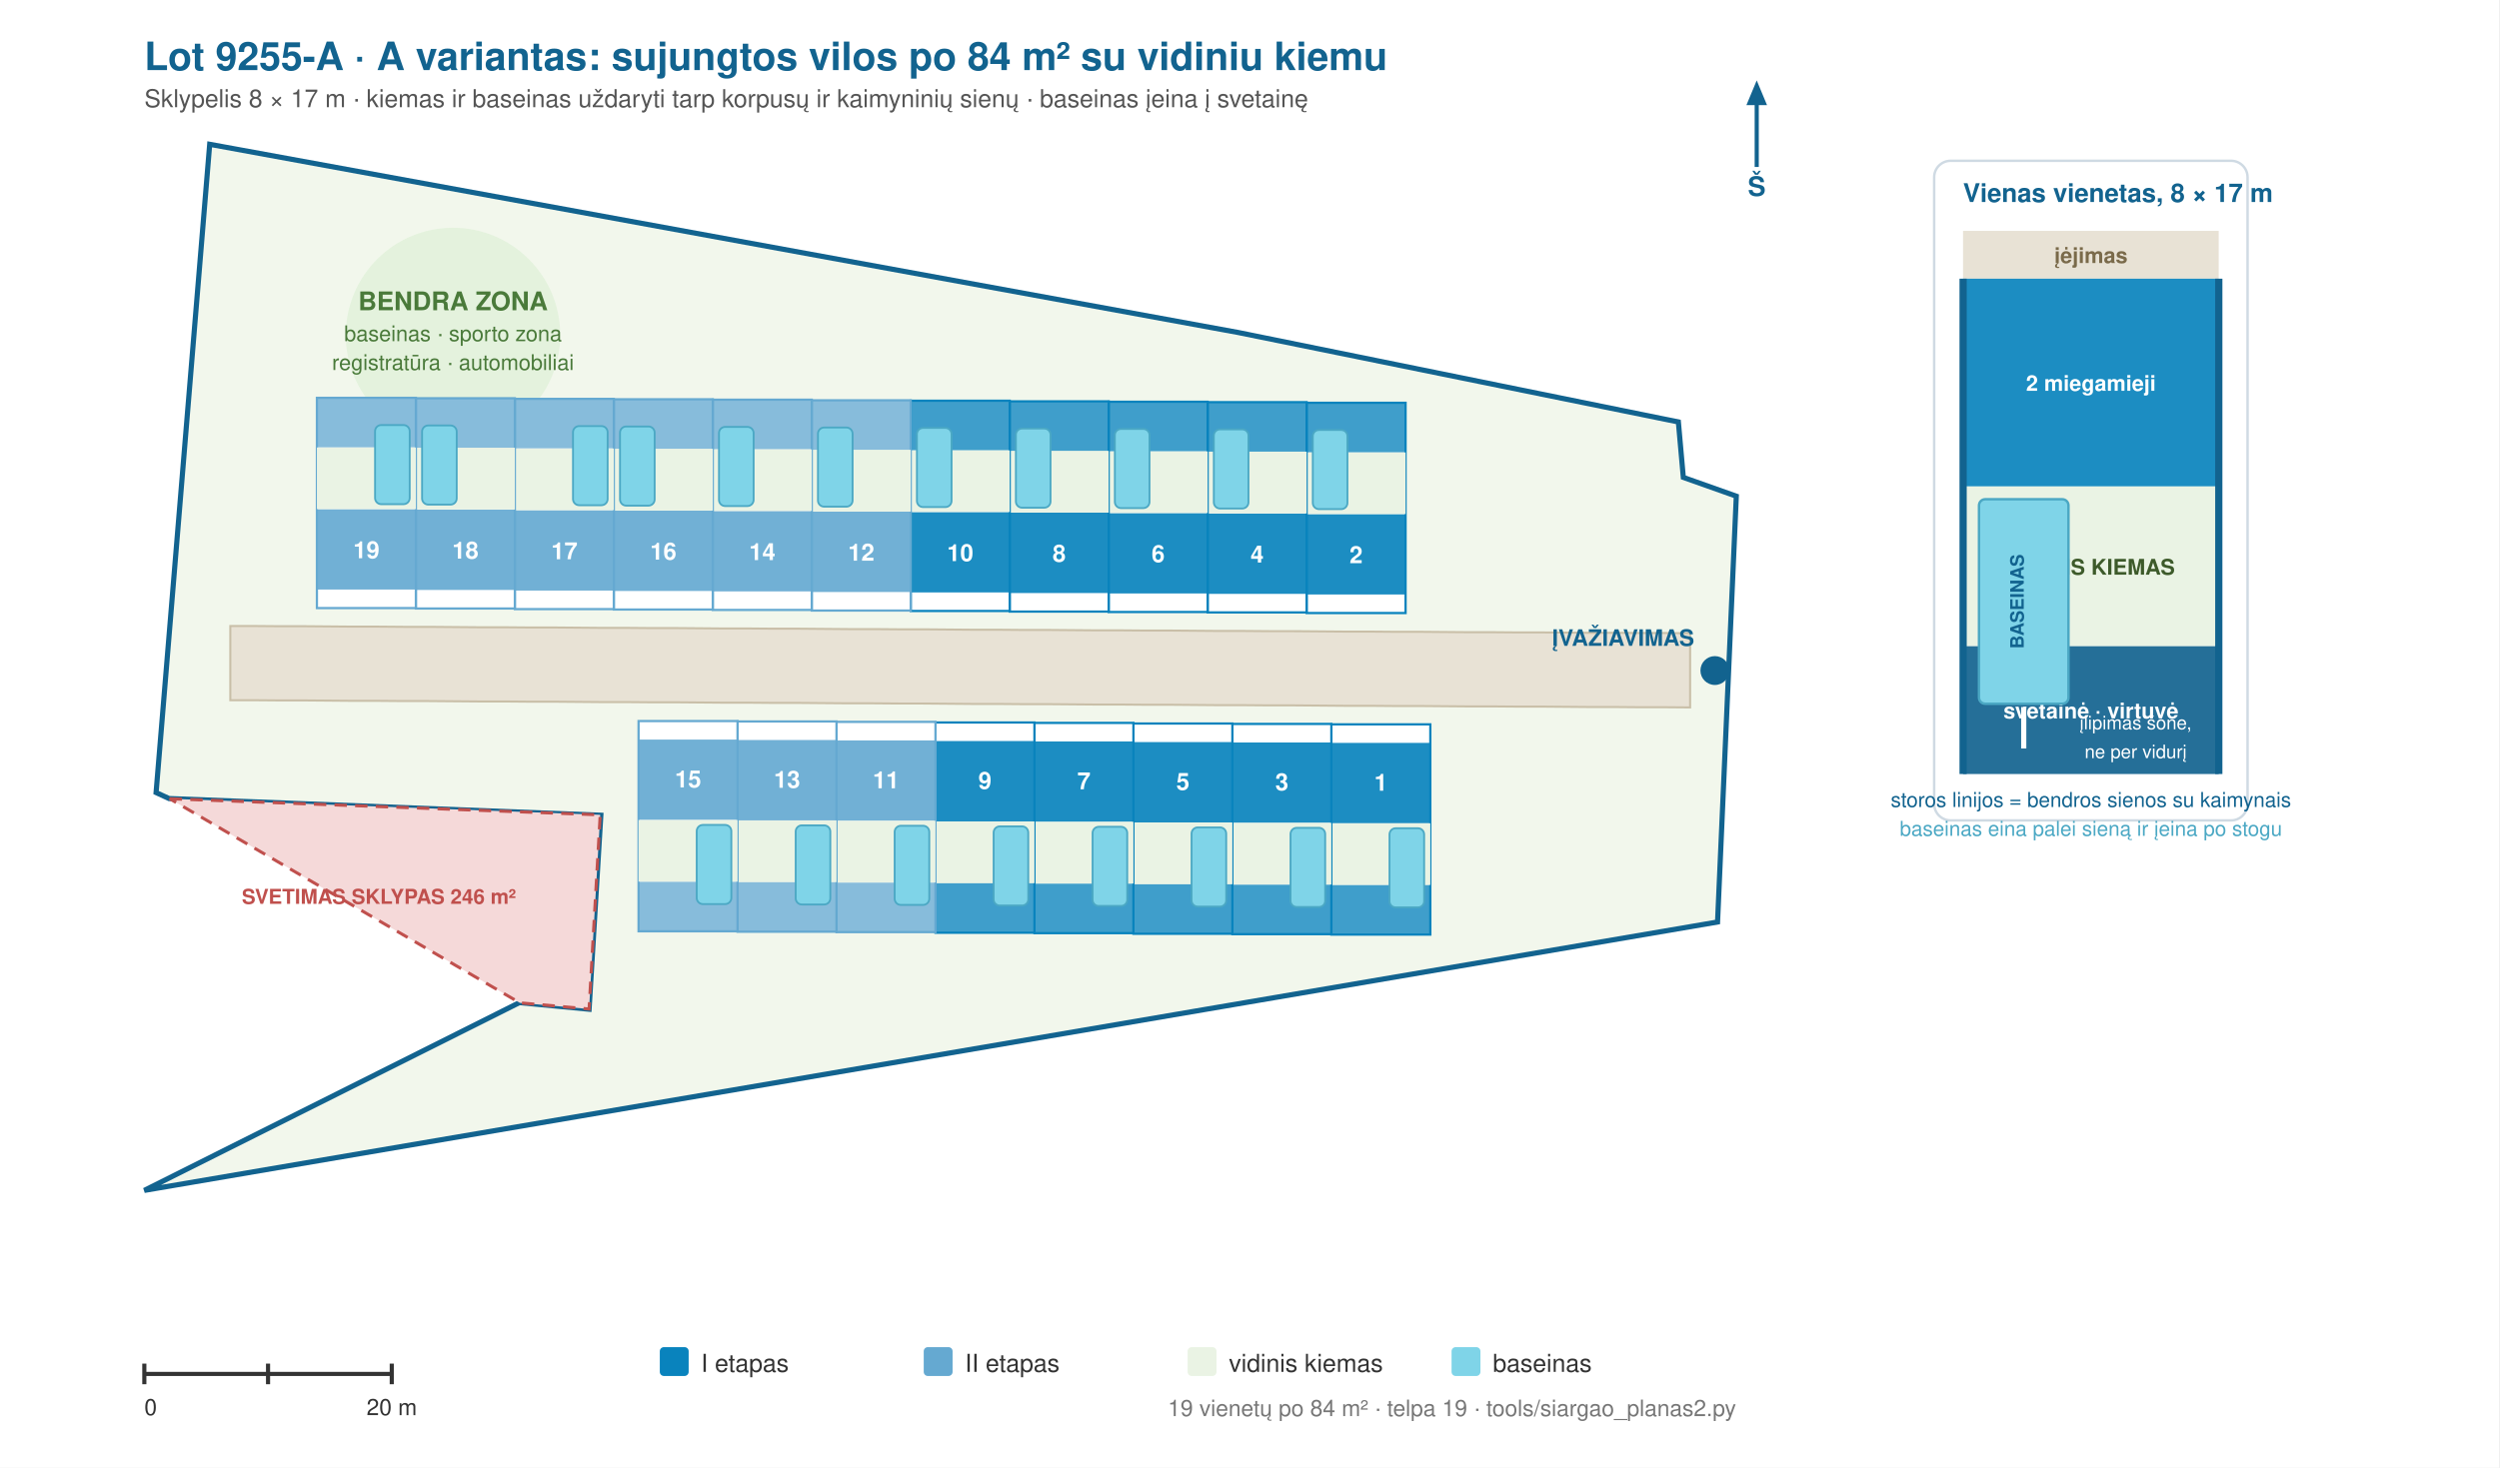
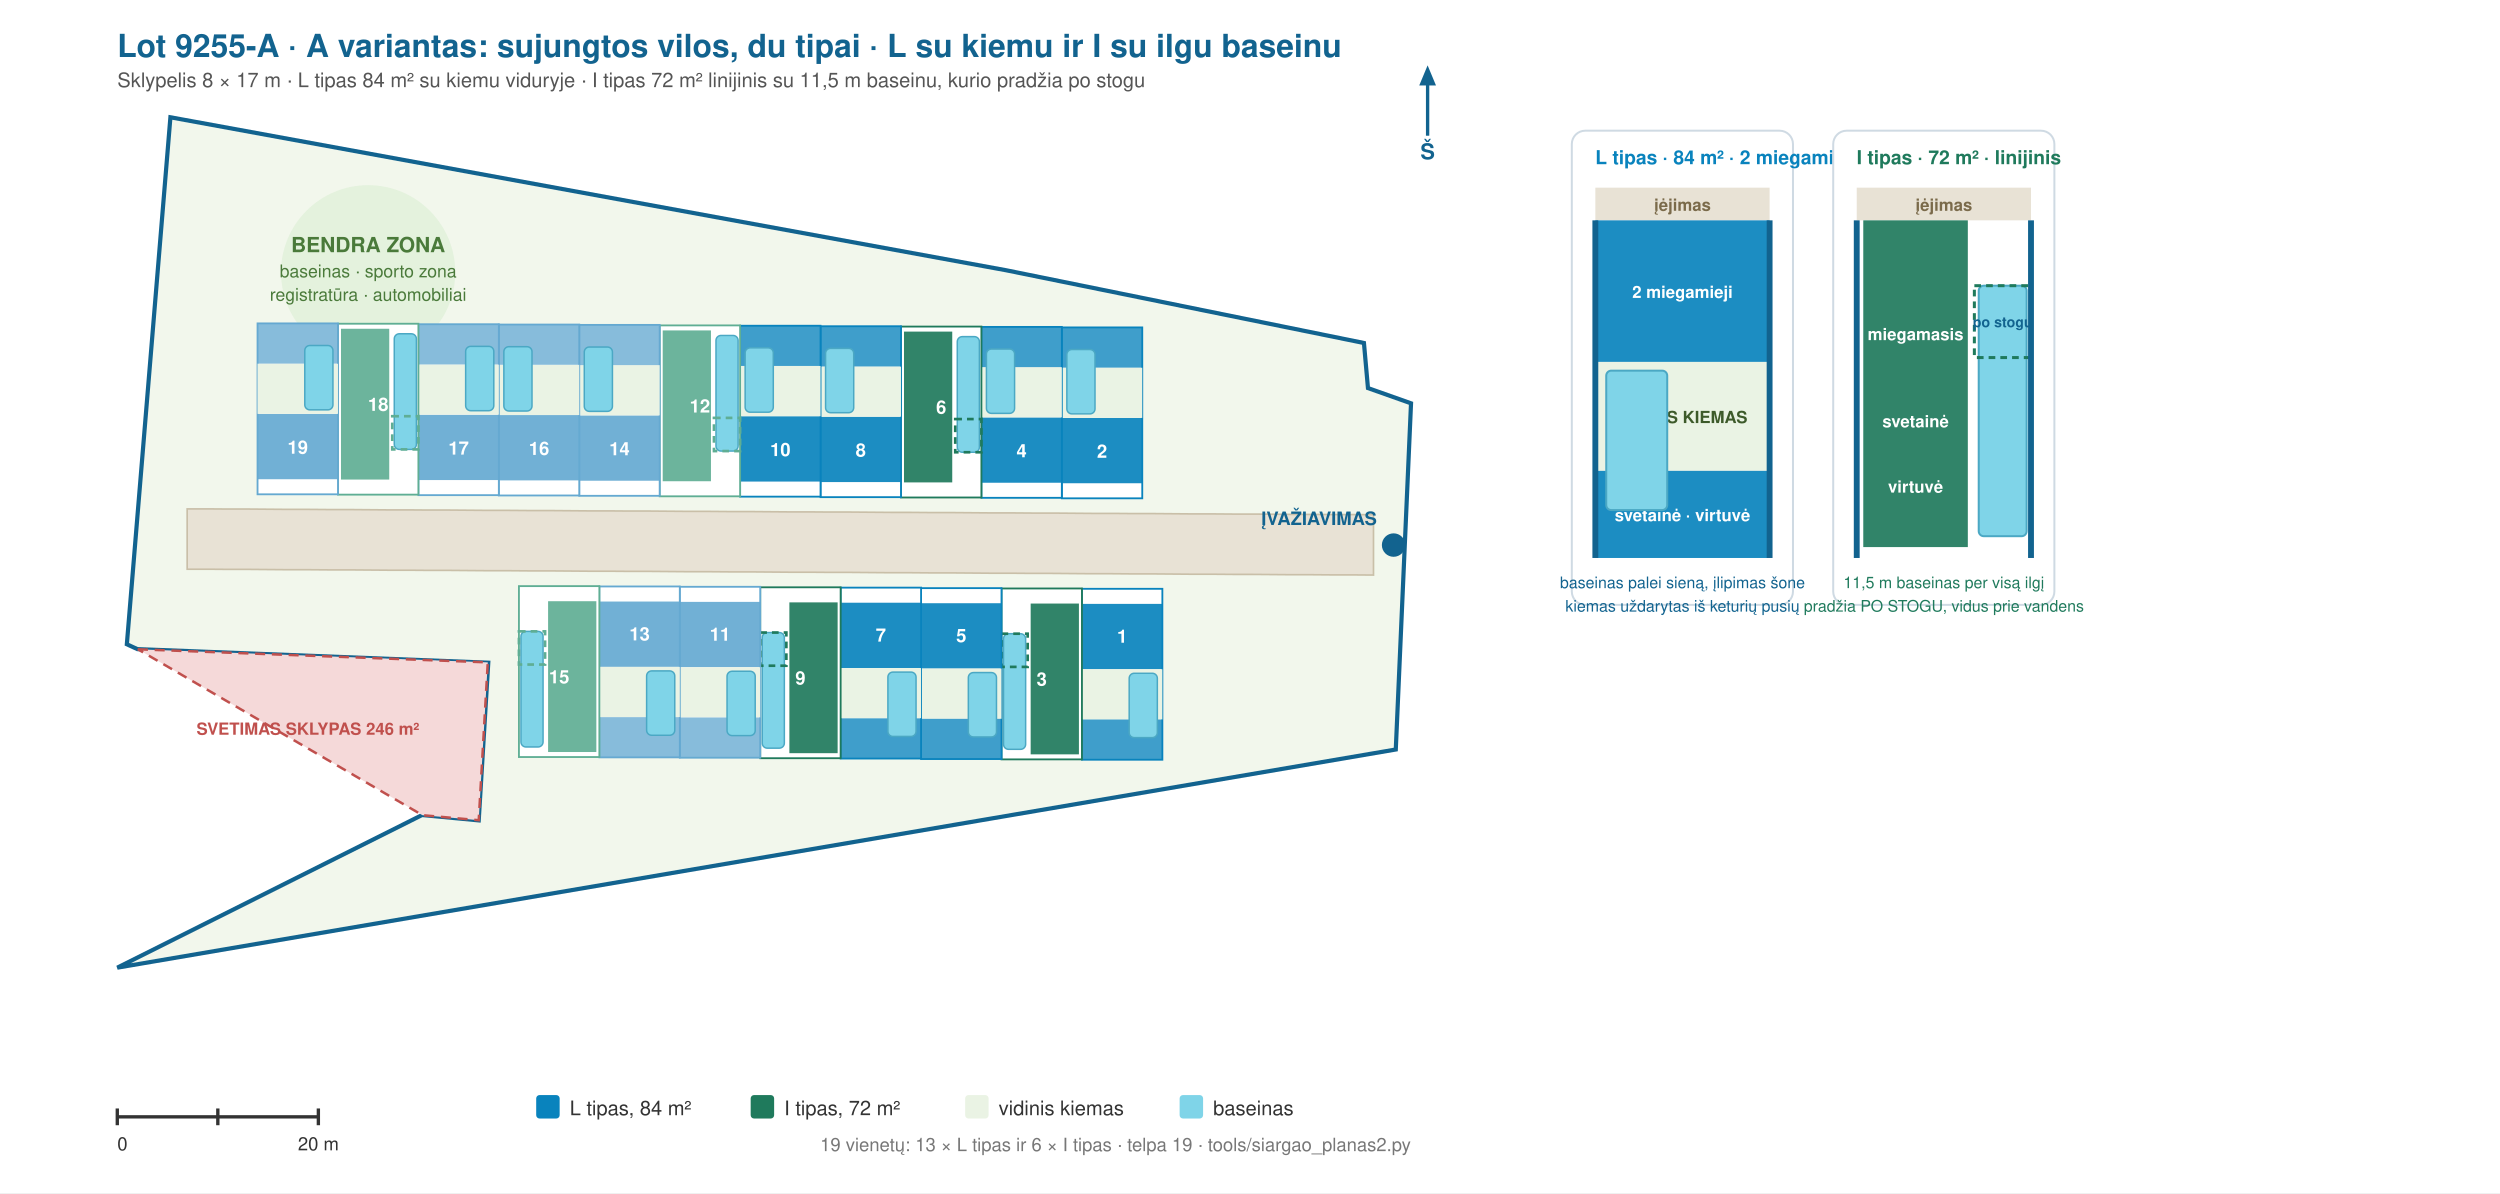
- <svg xmlns="http://www.w3.org/2000/svg" width="1212" height="712" viewBox="0 0 1212 712" font-family="Helvetica,Arial,sans-serif">
-   <rect width="1212" height="712" fill="#fff" />
+ <svg xmlns="http://www.w3.org/2000/svg" width="1492" height="712" viewBox="0 0 1492 712" font-family="Helvetica,Arial,sans-serif">
+   <rect width="1492" height="712" fill="#fff" />
  <path d="M75.7 384.5 L101.7 70.0 L600.5 161.3 L814.0 204.7 L816.4 231.6 L842.1 240.7 L833.0 447.3 L70.0 577.5 L251.9 486.4 L285.7 489.6 L291.4 395.5 L82.0 387.4 Z" fill="#F2F7EC" stroke="#12638F" stroke-width="2.5" />
-   <text x="70" y="34" font-size="19" font-weight="bold" fill="#12638F">Lot 9255-A · A variantas: sujungtos vilos po 84 m² su vidiniu kiemu</text>
-   <text x="70" y="52" font-size="12" fill="#555">Sklypelis 8 × 17 m · kiemas ir baseinas uždaryti tarp korpusų ir kaimyninių sienų · baseinas įeina į svetainę</text>
+   <text x="70" y="34" font-size="19" font-weight="bold" fill="#12638F">Lot 9255-A · A variantas: sujungtos vilos, du tipai · L su kiemu ir I su ilgu baseinu</text>
+   <text x="70" y="52" font-size="12" fill="#555">Sklypelis 8 × 17 m · L tipas 84 m² su kiemu viduryje · I tipas 72 m² linijinis su 11,5 m baseinu, kurio pradžia po stogu</text>
  <polygon points="111.7 303.7 123.7 303.7 135.7 303.8 147.7 303.8 159.7 303.9 171.7 304.0 183.7 304.0 195.7 304.1 207.7 304.1 219.7 304.2 231.7 304.3 243.7 304.3 255.7 304.4 267.7 304.4 279.7 304.5 291.7 304.6 303.7 304.6 315.7 304.7 327.7 304.7 339.7 304.8 351.7 304.9 363.7 304.9 375.7 305.0 387.7 305.0 399.7 305.1 411.7 305.2 423.7 305.2 435.7 305.3 447.7 305.3 459.7 305.4 471.7 305.5 483.7 305.5 495.7 305.6 507.7 305.6 519.7 305.7 531.7 305.8 543.7 305.8 555.7 305.9 567.7 305.9 579.7 306.0 591.7 306.1 603.7 306.1 615.7 306.2 627.7 306.2 639.7 306.3 651.7 306.4 663.7 306.4 675.7 306.5 687.7 306.5 699.7 306.6 711.7 306.7 723.7 306.7 735.7 306.8 747.7 306.8 759.7 306.9 771.7 307.0 783.7 307.0 795.7 307.1 807.7 307.1 819.7 307.2 819.7 343.2 807.7 343.1 795.7 343.1 783.7 343.0 771.7 343.0 759.7 342.9 747.7 342.8 735.7 342.8 723.7 342.7 711.7 342.7 699.7 342.6 687.7 342.5 675.7 342.5 663.7 342.4 651.7 342.4 639.7 342.3 627.7 342.2 615.7 342.2 603.7 342.1 591.7 342.1 579.7 342.0 567.7 341.9 555.7 341.9 543.7 341.8 531.7 341.8 519.7 341.7 507.7 341.6 495.7 341.6 483.7 341.5 471.7 341.5 459.7 341.4 447.7 341.3 435.7 341.3 423.7 341.2 411.7 341.2 399.7 341.1 387.7 341.0 375.7 341.0 363.7 340.9 351.7 340.9 339.7 340.8 327.7 340.7 315.7 340.7 303.7 340.6 291.7 340.6 279.7 340.5 267.7 340.4 255.7 340.4 243.7 340.3 231.7 340.3 219.7 340.2 207.7 340.1 195.7 340.1 183.7 340.0 171.7 340.0 159.7 339.9 147.7 339.8 135.7 339.8 123.7 339.7 111.7 339.7" fill="#E8E2D5" stroke="#C9BFA8" stroke-width="1" />
  <circle cx="219.7" cy="162.5" r="52" fill="#DFF0D8" opacity="0.75" />
  <text x="219.7" y="150.5" font-size="12.5" fill="#4A7A3A" font-weight="bold" text-anchor="middle">BENDRA ZONA</text>
  <text x="219.7" y="165.5" font-size="10.5" fill="#4A7A3A" text-anchor="middle">baseinas · sporto zona</text>
  <text x="219.7" y="179.5" font-size="10.5" fill="#4A7A3A" text-anchor="middle">registratūra · automobiliai</text>
  <rect x="645.7" y="351.4" width="48.0" height="102.0" fill="#fff" stroke="#0983BD" stroke-width="1.1" />
  <rect x="645.7" y="360.4" width="48.0" height="39.0" fill="#0983BD" opacity="0.92" />
  <rect x="645.7" y="399.4" width="48.0" height="30.0" fill="#EAF3E4" opacity="1.0" />
  <rect x="645.7" y="429.4" width="48.0" height="24.0" fill="#0983BD" opacity="0.78" />
  <rect x="673.9" y="401.8" width="16.8" height="38.4" fill="#7FD4E8" stroke="#4BA8C4" stroke-width="0.9" rx="3" />
-   <text x="669.7" y="383.6" font-size="11.5" font-weight="bold" fill="#fff" text-anchor="middle">1</text>
+   <text x="669.7" y="383.6" font-size="11" font-weight="bold" fill="#fff" text-anchor="middle">1</text>
  <rect x="633.7" y="195.4" width="48.0" height="102.0" fill="#fff" stroke="#0983BD" stroke-width="1.1" />
  <rect x="633.7" y="249.4" width="48.0" height="39.0" fill="#0983BD" opacity="0.92" />
  <rect x="633.7" y="219.4" width="48.0" height="30.0" fill="#EAF3E4" opacity="1.0" />
  <rect x="633.7" y="195.4" width="48.0" height="24.0" fill="#0983BD" opacity="0.78" />
  <rect x="636.7" y="208.6" width="16.8" height="38.4" fill="#7FD4E8" stroke="#4BA8C4" stroke-width="0.9" rx="3" />
-   <text x="657.7" y="273.2" font-size="11.5" font-weight="bold" fill="#fff" text-anchor="middle">2</text>
-   <rect x="597.7" y="351.2" width="48.0" height="102.0" fill="#fff" stroke="#0983BD" stroke-width="1.1" />
-   <rect x="597.7" y="360.2" width="48.0" height="39.0" fill="#0983BD" opacity="0.92" />
-   <rect x="597.7" y="399.2" width="48.0" height="30.0" fill="#EAF3E4" opacity="1.0" />
-   <rect x="597.7" y="429.2" width="48.0" height="24.0" fill="#0983BD" opacity="0.78" />
-   <rect x="625.9" y="401.6" width="16.8" height="38.4" fill="#7FD4E8" stroke="#4BA8C4" stroke-width="0.9" rx="3" />
-   <text x="621.7" y="383.4" font-size="11.5" font-weight="bold" fill="#fff" text-anchor="middle">3</text>
+   <text x="657.7" y="273.2" font-size="11" font-weight="bold" fill="#fff" text-anchor="middle">2</text>
+   <rect x="597.7" y="351.2" width="48.0" height="102.0" fill="#fff" stroke="#1F7A5C" stroke-width="1.1" />
+   <rect x="615.1" y="360.2" width="28.8" height="90.0" fill="#1F7A5C" opacity="0.92" />
+   <rect x="598.9" y="378.2" width="13.2" height="69.0" fill="#7FD4E8" stroke="#4BA8C4" stroke-width="0.9" rx="3" />
+   <rect x="597.7" y="378.2" width="15.6" height="19.8" fill="none" stroke="#1F7A5C" stroke-width="1.6" stroke-dasharray="4 3" />
+   <text x="621.7" y="409.2" font-size="11" font-weight="bold" fill="#fff" text-anchor="middle">3</text>
  <rect x="585.7" y="195.1" width="48.0" height="102.0" fill="#fff" stroke="#0983BD" stroke-width="1.1" />
  <rect x="585.7" y="249.1" width="48.0" height="39.0" fill="#0983BD" opacity="0.92" />
  <rect x="585.7" y="219.1" width="48.0" height="30.0" fill="#EAF3E4" opacity="1.0" />
  <rect x="585.7" y="195.1" width="48.0" height="24.0" fill="#0983BD" opacity="0.78" />
  <rect x="588.7" y="208.3" width="16.8" height="38.4" fill="#7FD4E8" stroke="#4BA8C4" stroke-width="0.9" rx="3" />
-   <text x="609.7" y="272.9" font-size="11.5" font-weight="bold" fill="#fff" text-anchor="middle">4</text>
+   <text x="609.7" y="272.9" font-size="11" font-weight="bold" fill="#fff" text-anchor="middle">4</text>
  <rect x="549.7" y="351.0" width="48.0" height="102.0" fill="#fff" stroke="#0983BD" stroke-width="1.1" />
  <rect x="549.7" y="360.0" width="48.0" height="39.0" fill="#0983BD" opacity="0.92" />
  <rect x="549.7" y="399.0" width="48.0" height="30.0" fill="#EAF3E4" opacity="1.0" />
  <rect x="549.7" y="429.0" width="48.0" height="24.0" fill="#0983BD" opacity="0.78" />
  <rect x="577.9" y="401.4" width="16.8" height="38.4" fill="#7FD4E8" stroke="#4BA8C4" stroke-width="0.9" rx="3" />
-   <text x="573.7" y="383.2" font-size="11.5" font-weight="bold" fill="#fff" text-anchor="middle">5</text>
-   <rect x="537.7" y="194.9" width="48.0" height="102.0" fill="#fff" stroke="#0983BD" stroke-width="1.1" />
-   <rect x="537.7" y="248.9" width="48.0" height="39.0" fill="#0983BD" opacity="0.92" />
-   <rect x="537.7" y="218.9" width="48.0" height="30.0" fill="#EAF3E4" opacity="1.0" />
-   <rect x="537.7" y="194.9" width="48.0" height="24.0" fill="#0983BD" opacity="0.78" />
-   <rect x="540.7" y="208.1" width="16.8" height="38.4" fill="#7FD4E8" stroke="#4BA8C4" stroke-width="0.9" rx="3" />
-   <text x="561.7" y="272.7" font-size="11.5" font-weight="bold" fill="#fff" text-anchor="middle">6</text>
+   <text x="573.7" y="383.2" font-size="11" font-weight="bold" fill="#fff" text-anchor="middle">5</text>
+   <rect x="537.7" y="194.9" width="48.0" height="102.0" fill="#fff" stroke="#1F7A5C" stroke-width="1.1" />
+   <rect x="539.5" y="197.9" width="28.8" height="90.0" fill="#1F7A5C" opacity="0.92" />
+   <rect x="571.3" y="200.9" width="13.2" height="69.0" fill="#7FD4E8" stroke="#4BA8C4" stroke-width="0.9" rx="3" />
+   <rect x="570.1" y="250.1" width="15.6" height="19.8" fill="none" stroke="#1F7A5C" stroke-width="1.6" stroke-dasharray="4 3" />
+   <text x="561.7" y="246.9" font-size="11" font-weight="bold" fill="#fff" text-anchor="middle">6</text>
  <rect x="501.7" y="350.7" width="48.0" height="102.0" fill="#fff" stroke="#0983BD" stroke-width="1.1" />
  <rect x="501.7" y="359.7" width="48.0" height="39.0" fill="#0983BD" opacity="0.92" />
  <rect x="501.7" y="398.7" width="48.0" height="30.0" fill="#EAF3E4" opacity="1.0" />
  <rect x="501.7" y="428.7" width="48.0" height="24.0" fill="#0983BD" opacity="0.78" />
  <rect x="529.9" y="401.1" width="16.8" height="38.4" fill="#7FD4E8" stroke="#4BA8C4" stroke-width="0.9" rx="3" />
-   <text x="525.7" y="382.9" font-size="11.5" font-weight="bold" fill="#fff" text-anchor="middle">7</text>
+   <text x="525.7" y="382.9" font-size="11" font-weight="bold" fill="#fff" text-anchor="middle">7</text>
  <rect x="489.7" y="194.7" width="48.0" height="102.0" fill="#fff" stroke="#0983BD" stroke-width="1.1" />
  <rect x="489.7" y="248.7" width="48.0" height="39.0" fill="#0983BD" opacity="0.92" />
  <rect x="489.7" y="218.7" width="48.0" height="30.0" fill="#EAF3E4" opacity="1.0" />
  <rect x="489.7" y="194.7" width="48.0" height="24.0" fill="#0983BD" opacity="0.78" />
  <rect x="492.7" y="207.9" width="16.8" height="38.4" fill="#7FD4E8" stroke="#4BA8C4" stroke-width="0.9" rx="3" />
-   <text x="513.7" y="272.5" font-size="11.5" font-weight="bold" fill="#fff" text-anchor="middle">8</text>
-   <rect x="453.7" y="350.5" width="48.0" height="102.0" fill="#fff" stroke="#0983BD" stroke-width="1.1" />
-   <rect x="453.7" y="359.5" width="48.0" height="39.0" fill="#0983BD" opacity="0.92" />
-   <rect x="453.7" y="398.5" width="48.0" height="30.0" fill="#EAF3E4" opacity="1.0" />
-   <rect x="453.7" y="428.5" width="48.0" height="24.0" fill="#0983BD" opacity="0.78" />
-   <rect x="481.9" y="400.9" width="16.8" height="38.4" fill="#7FD4E8" stroke="#4BA8C4" stroke-width="0.9" rx="3" />
-   <text x="477.7" y="382.7" font-size="11.5" font-weight="bold" fill="#fff" text-anchor="middle">9</text>
+   <text x="513.7" y="272.5" font-size="11" font-weight="bold" fill="#fff" text-anchor="middle">8</text>
+   <rect x="453.7" y="350.5" width="48.0" height="102.0" fill="#fff" stroke="#1F7A5C" stroke-width="1.1" />
+   <rect x="471.1" y="359.5" width="28.8" height="90.0" fill="#1F7A5C" opacity="0.92" />
+   <rect x="454.9" y="377.5" width="13.2" height="69.0" fill="#7FD4E8" stroke="#4BA8C4" stroke-width="0.9" rx="3" />
+   <rect x="453.7" y="377.5" width="15.6" height="19.8" fill="none" stroke="#1F7A5C" stroke-width="1.6" stroke-dasharray="4 3" />
+   <text x="477.7" y="408.5" font-size="11" font-weight="bold" fill="#fff" text-anchor="middle">9</text>
  <rect x="441.7" y="194.4" width="48.0" height="102.0" fill="#fff" stroke="#0983BD" stroke-width="1.1" />
  <rect x="441.7" y="248.4" width="48.0" height="39.0" fill="#0983BD" opacity="0.92" />
  <rect x="441.7" y="218.4" width="48.0" height="30.0" fill="#EAF3E4" opacity="1.0" />
  <rect x="441.7" y="194.4" width="48.0" height="24.0" fill="#0983BD" opacity="0.78" />
  <rect x="444.7" y="207.6" width="16.8" height="38.4" fill="#7FD4E8" stroke="#4BA8C4" stroke-width="0.9" rx="3" />
-   <text x="465.7" y="272.2" font-size="11.5" font-weight="bold" fill="#fff" text-anchor="middle">10</text>
+   <text x="465.7" y="272.2" font-size="11" font-weight="bold" fill="#fff" text-anchor="middle">10</text>
  <rect x="405.7" y="350.2" width="48.0" height="102.0" fill="#fff" stroke="#65A9D1" stroke-width="1.1" />
  <rect x="405.7" y="359.2" width="48.0" height="39.0" fill="#65A9D1" opacity="0.92" />
  <rect x="405.7" y="398.2" width="48.0" height="30.0" fill="#EAF3E4" opacity="1.0" />
  <rect x="405.7" y="428.2" width="48.0" height="24.0" fill="#65A9D1" opacity="0.78" />
  <rect x="433.9" y="400.6" width="16.8" height="38.4" fill="#7FD4E8" stroke="#4BA8C4" stroke-width="0.9" rx="3" />
-   <text x="429.7" y="382.4" font-size="11.5" font-weight="bold" fill="#fff" text-anchor="middle">11</text>
-   <rect x="393.7" y="194.2" width="48.0" height="102.0" fill="#fff" stroke="#65A9D1" stroke-width="1.1" />
-   <rect x="393.7" y="248.2" width="48.0" height="39.0" fill="#65A9D1" opacity="0.92" />
-   <rect x="393.7" y="218.2" width="48.0" height="30.0" fill="#EAF3E4" opacity="1.0" />
-   <rect x="393.7" y="194.2" width="48.0" height="24.0" fill="#65A9D1" opacity="0.78" />
-   <rect x="396.7" y="207.4" width="16.8" height="38.4" fill="#7FD4E8" stroke="#4BA8C4" stroke-width="0.9" rx="3" />
-   <text x="417.7" y="272.0" font-size="11.5" font-weight="bold" fill="#fff" text-anchor="middle">12</text>
+   <text x="429.7" y="382.4" font-size="11" font-weight="bold" fill="#fff" text-anchor="middle">11</text>
+   <rect x="393.7" y="194.2" width="48.0" height="102.0" fill="#fff" stroke="#5FAE94" stroke-width="1.1" />
+   <rect x="395.5" y="197.2" width="28.8" height="90.0" fill="#5FAE94" opacity="0.92" />
+   <rect x="427.3" y="200.2" width="13.2" height="69.0" fill="#7FD4E8" stroke="#4BA8C4" stroke-width="0.9" rx="3" />
+   <rect x="426.1" y="249.4" width="15.6" height="19.8" fill="none" stroke="#5FAE94" stroke-width="1.6" stroke-dasharray="4 3" />
+   <text x="417.7" y="246.2" font-size="11" font-weight="bold" fill="#fff" text-anchor="middle">12</text>
  <rect x="357.7" y="350.0" width="48.0" height="102.0" fill="#fff" stroke="#65A9D1" stroke-width="1.1" />
  <rect x="357.7" y="359.0" width="48.0" height="39.0" fill="#65A9D1" opacity="0.92" />
  <rect x="357.7" y="398.0" width="48.0" height="30.0" fill="#EAF3E4" opacity="1.0" />
  <rect x="357.7" y="428.0" width="48.0" height="24.0" fill="#65A9D1" opacity="0.78" />
  <rect x="385.9" y="400.4" width="16.8" height="38.4" fill="#7FD4E8" stroke="#4BA8C4" stroke-width="0.9" rx="3" />
-   <text x="381.7" y="382.2" font-size="11.5" font-weight="bold" fill="#fff" text-anchor="middle">13</text>
+   <text x="381.7" y="382.2" font-size="11" font-weight="bold" fill="#fff" text-anchor="middle">13</text>
  <rect x="345.7" y="193.9" width="48.0" height="102.0" fill="#fff" stroke="#65A9D1" stroke-width="1.1" />
  <rect x="345.7" y="247.9" width="48.0" height="39.0" fill="#65A9D1" opacity="0.92" />
  <rect x="345.7" y="217.9" width="48.0" height="30.0" fill="#EAF3E4" opacity="1.0" />
  <rect x="345.7" y="193.9" width="48.0" height="24.0" fill="#65A9D1" opacity="0.78" />
  <rect x="348.7" y="207.1" width="16.8" height="38.4" fill="#7FD4E8" stroke="#4BA8C4" stroke-width="0.9" rx="3" />
-   <text x="369.7" y="271.7" font-size="11.5" font-weight="bold" fill="#fff" text-anchor="middle">14</text>
-   <rect x="309.7" y="349.8" width="48.0" height="102.0" fill="#fff" stroke="#65A9D1" stroke-width="1.1" />
-   <rect x="309.7" y="358.8" width="48.0" height="39.0" fill="#65A9D1" opacity="0.92" />
-   <rect x="309.7" y="397.8" width="48.0" height="30.0" fill="#EAF3E4" opacity="1.0" />
-   <rect x="309.7" y="427.8" width="48.0" height="24.0" fill="#65A9D1" opacity="0.78" />
-   <rect x="337.9" y="400.2" width="16.8" height="38.4" fill="#7FD4E8" stroke="#4BA8C4" stroke-width="0.9" rx="3" />
-   <text x="333.7" y="382.0" font-size="11.5" font-weight="bold" fill="#fff" text-anchor="middle">15</text>
+   <text x="369.7" y="271.7" font-size="11" font-weight="bold" fill="#fff" text-anchor="middle">14</text>
+   <rect x="309.7" y="349.8" width="48.0" height="102.0" fill="#fff" stroke="#5FAE94" stroke-width="1.1" />
+   <rect x="327.1" y="358.8" width="28.8" height="90.0" fill="#5FAE94" opacity="0.92" />
+   <rect x="310.9" y="376.8" width="13.2" height="69.0" fill="#7FD4E8" stroke="#4BA8C4" stroke-width="0.9" rx="3" />
+   <rect x="309.7" y="376.8" width="15.6" height="19.8" fill="none" stroke="#5FAE94" stroke-width="1.6" stroke-dasharray="4 3" />
+   <text x="333.7" y="407.8" font-size="11" font-weight="bold" fill="#fff" text-anchor="middle">15</text>
  <rect x="297.7" y="193.7" width="48.0" height="102.0" fill="#fff" stroke="#65A9D1" stroke-width="1.1" />
  <rect x="297.7" y="247.7" width="48.0" height="39.0" fill="#65A9D1" opacity="0.92" />
  <rect x="297.7" y="217.7" width="48.0" height="30.0" fill="#EAF3E4" opacity="1.0" />
  <rect x="297.7" y="193.7" width="48.0" height="24.0" fill="#65A9D1" opacity="0.78" />
  <rect x="300.7" y="206.9" width="16.8" height="38.4" fill="#7FD4E8" stroke="#4BA8C4" stroke-width="0.9" rx="3" />
-   <text x="321.7" y="271.5" font-size="11.5" font-weight="bold" fill="#fff" text-anchor="middle">16</text>
+   <text x="321.7" y="271.5" font-size="11" font-weight="bold" fill="#fff" text-anchor="middle">16</text>
  <rect x="249.7" y="193.5" width="48.0" height="102.0" fill="#fff" stroke="#65A9D1" stroke-width="1.1" />
  <rect x="249.7" y="247.5" width="48.0" height="39.0" fill="#65A9D1" opacity="0.92" />
  <rect x="249.7" y="217.5" width="48.0" height="30.0" fill="#EAF3E4" opacity="1.0" />
  <rect x="249.7" y="193.5" width="48.0" height="24.0" fill="#65A9D1" opacity="0.78" />
  <rect x="277.9" y="206.7" width="16.8" height="38.4" fill="#7FD4E8" stroke="#4BA8C4" stroke-width="0.9" rx="3" />
-   <text x="273.7" y="271.3" font-size="11.5" font-weight="bold" fill="#fff" text-anchor="middle">17</text>
-   <rect x="201.7" y="193.2" width="48.0" height="102.0" fill="#fff" stroke="#65A9D1" stroke-width="1.1" />
-   <rect x="201.7" y="247.2" width="48.0" height="39.0" fill="#65A9D1" opacity="0.92" />
-   <rect x="201.7" y="217.2" width="48.0" height="30.0" fill="#EAF3E4" opacity="1.0" />
-   <rect x="201.7" y="193.2" width="48.0" height="24.0" fill="#65A9D1" opacity="0.78" />
-   <rect x="204.7" y="206.4" width="16.8" height="38.4" fill="#7FD4E8" stroke="#4BA8C4" stroke-width="0.9" rx="3" />
-   <text x="225.7" y="271.0" font-size="11.5" font-weight="bold" fill="#fff" text-anchor="middle">18</text>
+   <text x="273.7" y="271.3" font-size="11" font-weight="bold" fill="#fff" text-anchor="middle">17</text>
+   <rect x="201.7" y="193.2" width="48.0" height="102.0" fill="#fff" stroke="#5FAE94" stroke-width="1.1" />
+   <rect x="203.5" y="196.2" width="28.8" height="90.0" fill="#5FAE94" opacity="0.92" />
+   <rect x="235.3" y="199.2" width="13.2" height="69.0" fill="#7FD4E8" stroke="#4BA8C4" stroke-width="0.9" rx="3" />
+   <rect x="234.1" y="248.4" width="15.6" height="19.8" fill="none" stroke="#5FAE94" stroke-width="1.6" stroke-dasharray="4 3" />
+   <text x="225.7" y="245.2" font-size="11" font-weight="bold" fill="#fff" text-anchor="middle">18</text>
  <rect x="153.7" y="193.0" width="48.0" height="102.0" fill="#fff" stroke="#65A9D1" stroke-width="1.1" />
  <rect x="153.7" y="247.0" width="48.0" height="39.0" fill="#65A9D1" opacity="0.92" />
  <rect x="153.7" y="217.0" width="48.0" height="30.0" fill="#EAF3E4" opacity="1.0" />
  <rect x="153.7" y="193.0" width="48.0" height="24.0" fill="#65A9D1" opacity="0.78" />
  <rect x="181.9" y="206.2" width="16.8" height="38.4" fill="#7FD4E8" stroke="#4BA8C4" stroke-width="0.9" rx="3" />
-   <text x="177.7" y="270.8" font-size="11.5" font-weight="bold" fill="#fff" text-anchor="middle">19</text>
-   <rect x="938.056" y="78" width="152" height="320" fill="#fff" stroke="#cfdae3" stroke-width="1.2" rx="8" />
-   <text x="952.056" y="98" font-size="12.5" font-weight="bold" fill="#12638F">Vienas vienetas, 8 × 17 m</text>
-   <rect x="952.056" y="112.0" width="124.0" height="23.2" fill="#E8E2D5" opacity="1" />
-   <text x="1014.1" y="127.6" font-size="10.5" fill="#7a6a4a" text-anchor="middle" font-weight="bold">įėjimas</text>
-   <rect x="952.056" y="135.2" width="124.0" height="100.8" fill="#0983BD" opacity="0.92" />
-   <text x="1014.1" y="189.6" font-size="10.5" fill="#fff" text-anchor="middle" font-weight="bold">2 miegamieji</text>
-   <rect x="952.056" y="236.0" width="124.0" height="77.5" fill="#EAF3E4" opacity="1" />
-   <text x="1014.1" y="278.8" font-size="10.5" fill="#3d5a2a" text-anchor="middle" font-weight="bold">VIDINIS KIEMAS</text>
-   <rect x="952.056" y="313.5" width="124.0" height="62.0" fill="#12638F" opacity="0.92" />
-   <text x="1014.1" y="348.5" font-size="10.5" fill="#fff" text-anchor="middle" font-weight="bold">svetainė · virtuvė</text>
-   <rect x="959.8" y="242.2" width="43.4" height="99.2" fill="#7FD4E8" stroke="#4BA8C4" stroke-width="1.2" rx="3" />
-   <text x="981.5" y="291.8" font-size="9" fill="#12638F" text-anchor="middle" font-weight="bold" transform="rotate(-90 981.5 291.8)">BASEINAS</text>
-   <path d="M 981.5 343.0 L 981.5 363.1" stroke="#fff" stroke-width="2.5" />
-   <text x="1035.8" y="353.8" font-size="9" fill="#fff" text-anchor="middle">įlipimas šone,</text>
-   <text x="1035.8" y="367.8" font-size="9" fill="#fff" text-anchor="middle">ne per vidurį</text>
-   <line x1="952.1" y1="135.2" x2="952.1" y2="375.5" stroke="#12638F" stroke-width="3.5" />
-   <line x1="1076.1" y1="135.2" x2="1076.1" y2="375.5" stroke="#12638F" stroke-width="3.5" />
-   <text x="1014.1" y="391.5" font-size="10" fill="#12638F" text-anchor="middle">storos linijos = bendros sienos su kaimynais</text>
-   <text x="1014.1" y="405.5" font-size="10" fill="#4BA8C4" text-anchor="middle">baseinas eina palei sieną ir įeina po stogu</text>
+   <text x="177.7" y="270.8" font-size="11" font-weight="bold" fill="#fff" text-anchor="middle">19</text>
+   <rect x="938.056" y="78" width="132" height="283" fill="#fff" stroke="#cfdae3" stroke-width="1.2" rx="8" />
+   <text x="952.056" y="98" font-size="11.5" font-weight="bold" fill="#0983BD">L tipas · 84 m² · 2 miegamieji</text>
+   <rect x="952.1" y="112.0" width="104.0" height="19.5" fill="#E8E2D5" opacity="1" />
+   <text x="1004.1" y="125.8" font-size="10" fill="#7a6a4a" text-anchor="middle" font-weight="bold">įėjimas</text>
+   <rect x="952.1" y="131.5" width="104.0" height="84.5" fill="#0983BD" opacity="0.92" />
+   <text x="1004.1" y="177.8" font-size="10" fill="#fff" text-anchor="middle" font-weight="bold">2 miegamieji</text>
+   <rect x="952.1" y="216.0" width="104.0" height="65.0" fill="#EAF3E4" opacity="1" />
+   <text x="1004.1" y="252.5" font-size="10" fill="#3d5a2a" text-anchor="middle" font-weight="bold">VIDINIS KIEMAS</text>
+   <rect x="952.1" y="281.0" width="104.0" height="52.0" fill="#0983BD" opacity="0.92" />
+   <text x="1004.1" y="311.0" font-size="10" fill="#fff" text-anchor="middle" font-weight="bold">svetainė · virtuvė</text>
+   <rect x="958.6" y="221.2" width="36.4" height="83.2" fill="#7FD4E8" stroke="#4BA8C4" stroke-width="1.2" rx="3" />
+   <text x="1004.1" y="351.0" font-size="9.5" fill="#12638F" text-anchor="middle">baseinas palei sieną, įlipimas šone</text>
+   <text x="1004.1" y="365.0" font-size="9.5" fill="#12638F" text-anchor="middle">kiemas uždarytas iš keturių pusių</text>
+   <line x1="952.1" y1="131.5" x2="952.1" y2="333.0" stroke="#12638F" stroke-width="3.5" />
+   <line x1="1056.1" y1="131.5" x2="1056.1" y2="333.0" stroke="#12638F" stroke-width="3.5" />
+   <rect x="1094.056" y="78" width="132" height="283" fill="#fff" stroke="#cfdae3" stroke-width="1.2" rx="8" />
+   <text x="1108.056" y="98" font-size="11.5" font-weight="bold" fill="#1F7A5C">I tipas · 72 m² · linijinis</text>
+   <rect x="1108.1" y="112.0" width="104.0" height="19.5" fill="#E8E2D5" opacity="1" />
+   <text x="1160.1" y="125.8" font-size="10" fill="#7a6a4a" text-anchor="middle" font-weight="bold">įėjimas</text>
+   <rect x="1112.0" y="131.5" width="62.4" height="195.0" fill="#1F7A5C" opacity="0.92" />
+   <text x="1143.2" y="203.0" font-size="10" fill="#fff" text-anchor="middle" font-weight="bold">miegamasis</text>
+   <text x="1143.2" y="255.0" font-size="10" fill="#fff" text-anchor="middle" font-weight="bold">svetainė</text>
+   <text x="1143.2" y="294.0" font-size="10" fill="#fff" text-anchor="middle" font-weight="bold">virtuvė</text>
+   <rect x="1180.9" y="170.5" width="28.6" height="149.5" fill="#7FD4E8" stroke="#4BA8C4" stroke-width="1.2" rx="3" />
+   <rect x="1178.3" y="170.5" width="33.8" height="42.9" fill="none" stroke="#1F7A5C" stroke-width="1.8" stroke-dasharray="4 3" />
+   <text x="1195.2" y="195.2" font-size="8.5" fill="#12638F" text-anchor="middle" font-weight="bold">po stogu</text>
+   <text x="1160.1" y="351.0" font-size="9.5" fill="#1F7A5C" text-anchor="middle">11,5 m baseinas per visą ilgį</text>
+   <text x="1160.1" y="365.0" font-size="9.5" fill="#1F7A5C" text-anchor="middle">pradžia PO STOGU, vidus prie vandens</text>
+   <line x1="1108.1" y1="131.5" x2="1108.1" y2="333.0" stroke="#12638F" stroke-width="3.5" />
+   <line x1="1212.1" y1="131.5" x2="1212.1" y2="333.0" stroke="#12638F" stroke-width="3.5" />
  <path d="M82.3 387.5 L291.1 395.3 L285.7 489.5 L252.1 486.5 Z" fill="#F5D9D9" stroke="#C0504D" stroke-width="1.5" stroke-dasharray="6 4" />
  <text x="183.7" y="438.5" font-size="10" fill="#C0504D" text-anchor="middle" font-weight="bold">SVETIMAS SKLYPAS 246 m²</text>
  <circle cx="831.7" cy="325.3" r="7" fill="#12638F" />
  <text x="821.7" y="313.3" font-size="11" fill="#12638F" font-weight="bold" text-anchor="end">ĮVAŽIAVIMAS</text>
  <g transform="translate(852,55)">
    <line x1="0" y1="26" x2="0" y2="-10" stroke="#12638F" stroke-width="2" />
    <polygon points="0,-16 -5,-4 5,-4" fill="#12638F" />
    <text x="0" y="40" font-size="13" fill="#12638F" text-anchor="middle" font-weight="bold">Š</text>
  </g>
  <line x1="70" y1="666.533" x2="190.0" y2="666.533" stroke="#333" stroke-width="2" />
  <line x1="70.0" y1="661.533" x2="70.0" y2="671.533" stroke="#333" stroke-width="2" />
  <line x1="130.0" y1="661.533" x2="130.0" y2="671.533" stroke="#333" stroke-width="2" />
  <line x1="190.0" y1="661.533" x2="190.0" y2="671.533" stroke="#333" stroke-width="2" />
  <text x="70" y="686.533" font-size="11" fill="#333">0</text>
  <text x="190.0" y="686.533" font-size="11" fill="#333" text-anchor="middle">20 m</text>
  <rect x="320" y="653.533" width="14" height="14" fill="#0983BD" rx="2" />
-   <text x="340" y="665.533" font-size="12" fill="#333">I etapas</text>
-   <rect x="448" y="653.533" width="14" height="14" fill="#65A9D1" rx="2" />
-   <text x="468" y="665.533" font-size="12" fill="#333">II etapas</text>
+   <text x="340" y="665.533" font-size="12" fill="#333">L tipas, 84 m²</text>
+   <rect x="448" y="653.533" width="14" height="14" fill="#1F7A5C" rx="2" />
+   <text x="468" y="665.533" font-size="12" fill="#333">I tipas, 72 m²</text>
  <rect x="576" y="653.533" width="14" height="14" fill="#EAF3E4" rx="2" />
  <text x="596" y="665.533" font-size="12" fill="#333">vidinis kiemas</text>
  <rect x="704" y="653.533" width="14" height="14" fill="#7FD4E8" rx="2" />
  <text x="724" y="665.533" font-size="12" fill="#333">baseinas</text>
-   <text x="842" y="687" font-size="11" fill="#777" text-anchor="end">19 vienetų po 84 m² · telpa 19 · tools/siargao_planas2.py</text>
+   <text x="842" y="687" font-size="11" fill="#777" text-anchor="end">19 vienetų: 13 × L tipas ir 6 × I tipas · telpa 19 · tools/siargao_planas2.py</text>
</svg>
